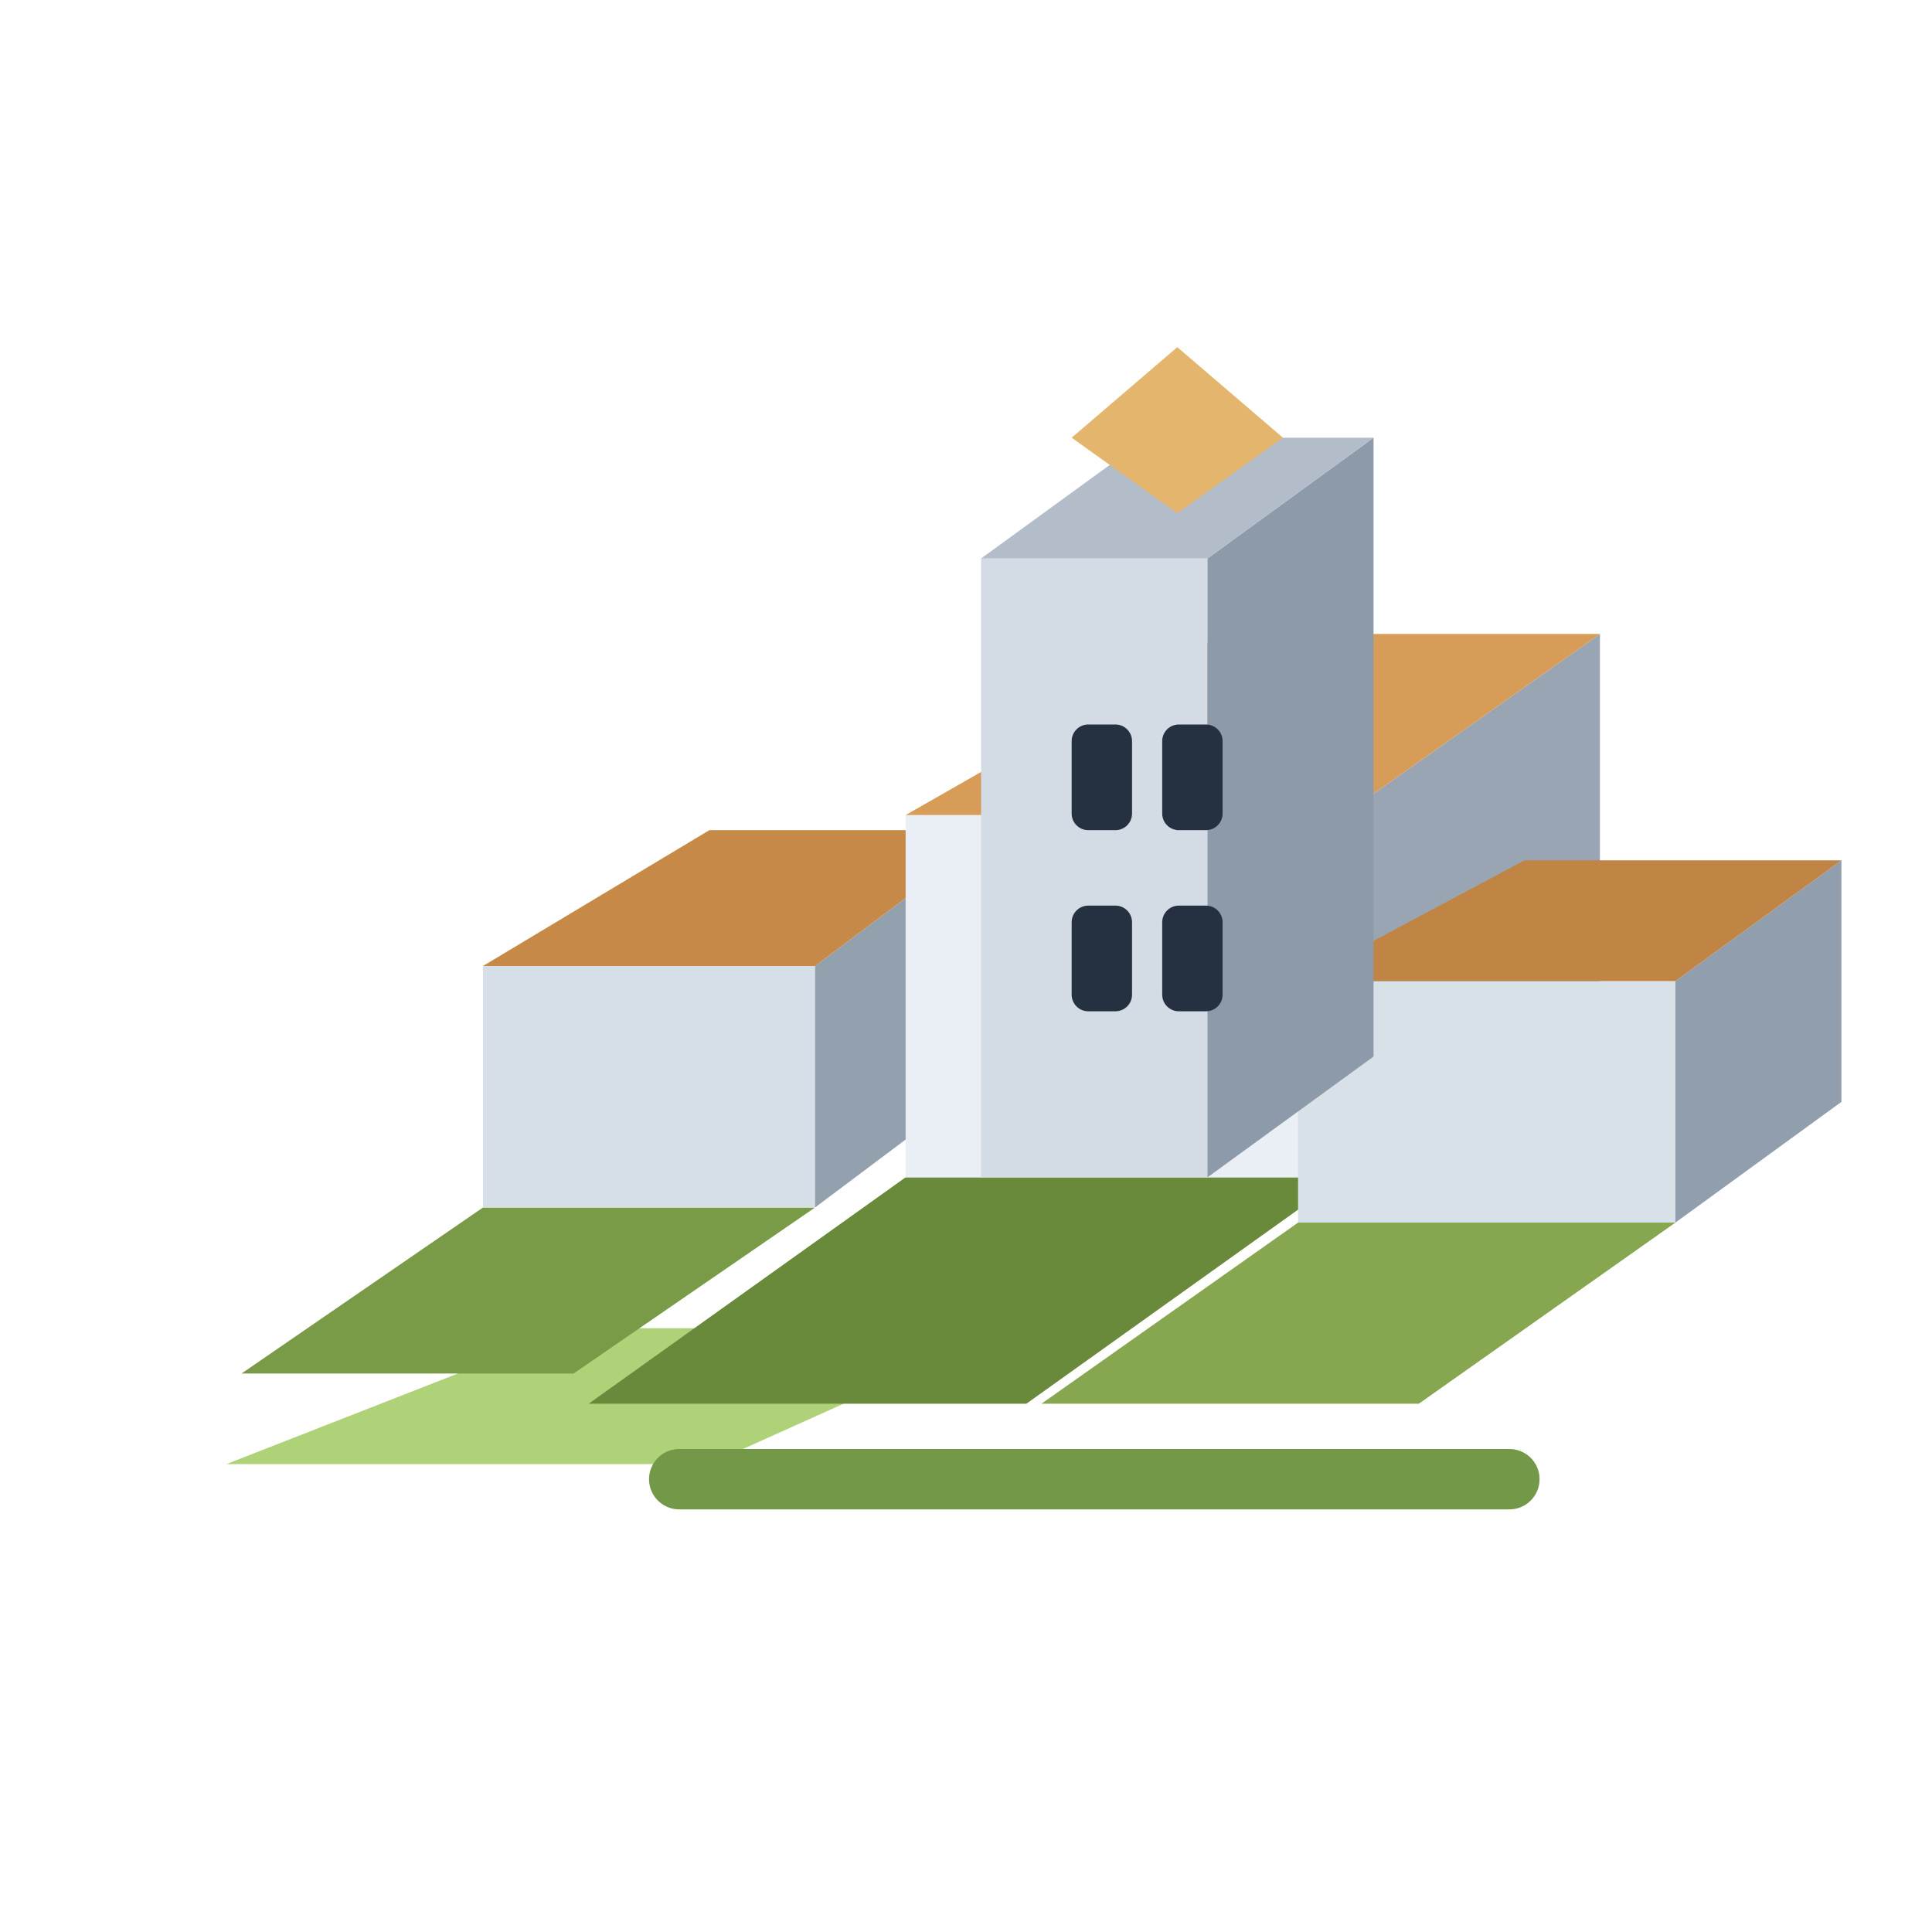
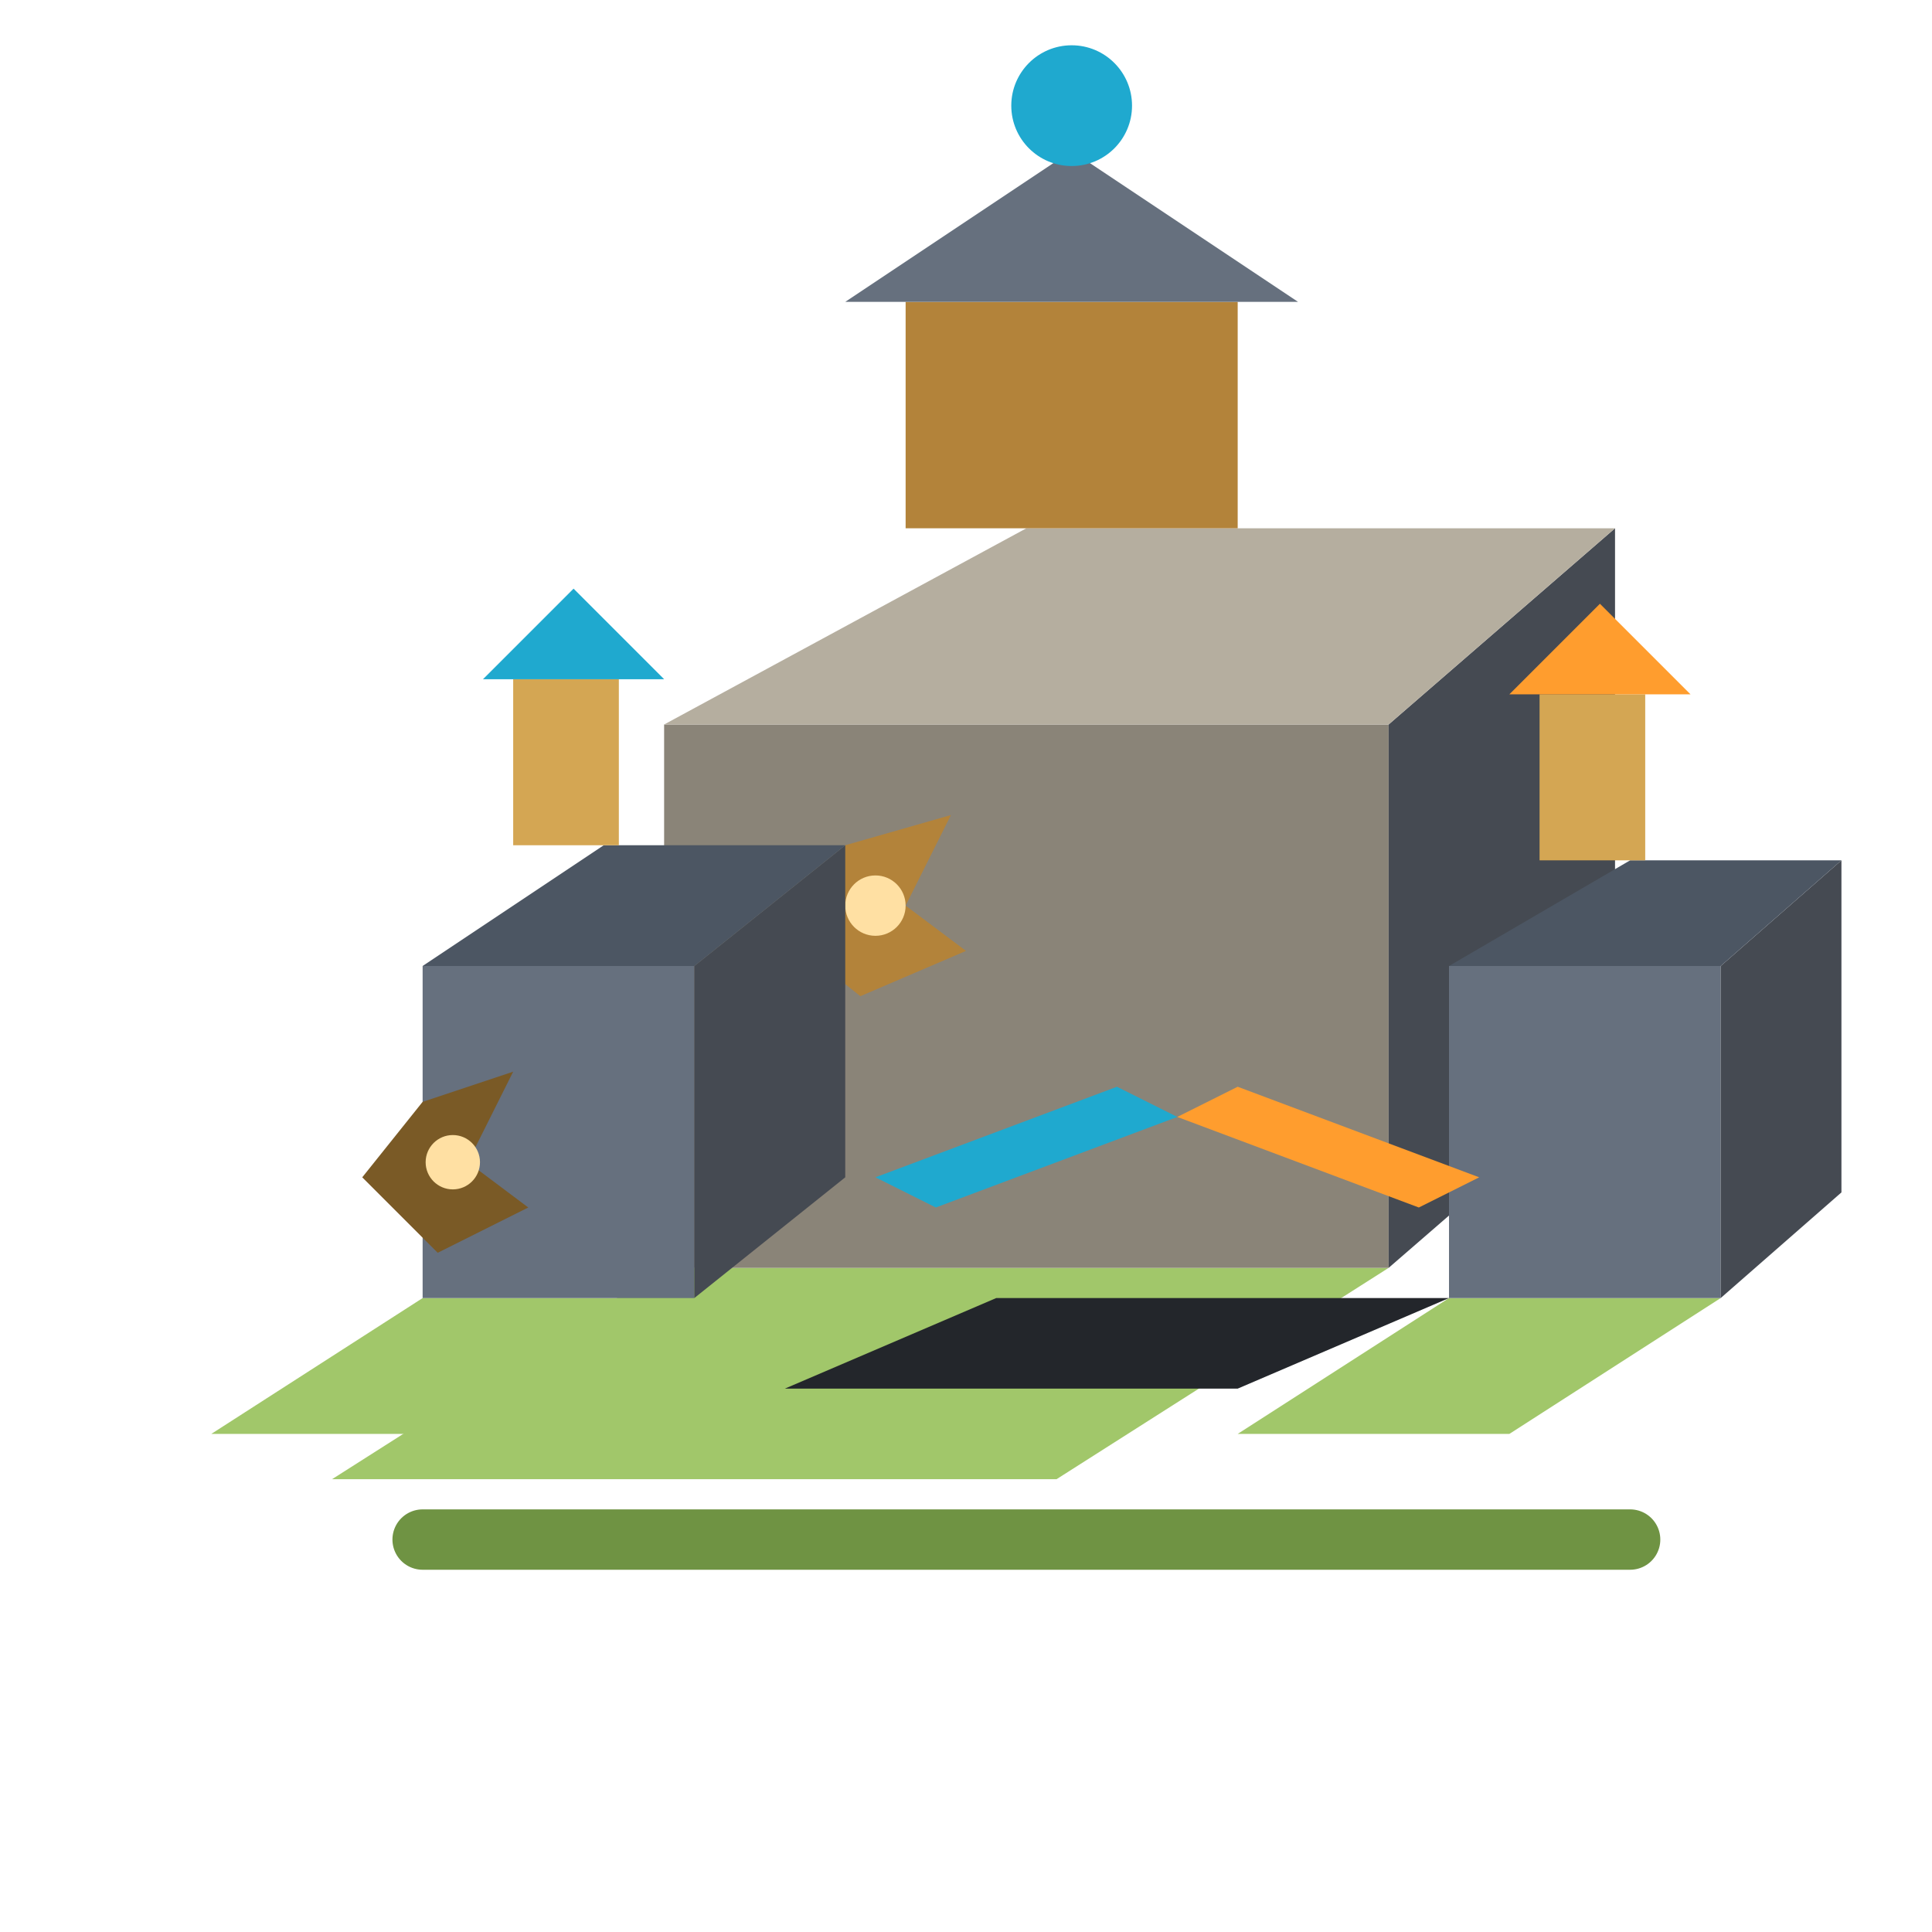
<svg xmlns="http://www.w3.org/2000/svg" width="128" height="128" viewBox="0 0 128 128" fill="none">
  <g>
-     <path d="M15 97L38 88L67 88L47 97H15Z" fill="#AFD278" />
-     <path d="M16 91L32 80L54 80L38 91H16Z" fill="#799A47" />
-     <path d="M32 80L32 64L54 64L54 80H32Z" fill="#D6DEE7" />
-     <path d="M54 80L66 71L66 55L54 64V80Z" fill="#93A0AE" />
-     <path d="M32 64L47 55L66 55L54 64H32Z" fill="#C68948" />
-     <path d="M39 93L60 78L89 78L68 93H39Z" fill="#69893B" />
-     <path d="M60 78L60 54L89 54L89 78H60Z" fill="#E9EFF4" />
-     <path d="M89 78L106 66L106 42L89 54V78Z" fill="#99A5B3" />
-     <path d="M60 54L81 42L106 42L89 54H60Z" fill="#D79C58" />
-     <path d="M69 93L86 81L111 81L94 93H69Z" fill="#86A650" />
-     <path d="M86 81L86 65L111 65L111 81H86Z" fill="#D9E1E8" />
-     <path d="M111 81L122 73L122 57L111 65V81Z" fill="#919EAD" />
-     <path d="M86 65L101 57L122 57L111 65H86Z" fill="#C08444" />
-     <path d="M65 78L65 37L80 37L80 78H65Z" fill="#D3DBE4" />
-     <path d="M80 78L91 70L91 29L80 37V78Z" fill="#8D9AA9" />
-     <path d="M65 37L76 29L91 29L80 37H65Z" fill="#B3BDCA" />
-     <rect x="71" y="48" width="4" height="7" rx="1.1" fill="#253141" />
-     <rect x="71" y="60" width="4" height="7" rx="1.1" fill="#253141" />
-     <rect x="77" y="48" width="4" height="7" rx="1.1" fill="#253141" />
-     <rect x="77" y="60" width="4" height="7" rx="1.1" fill="#253141" />
-     <path d="M71 29L78 23L85 29L78 34L71 29Z" fill="#E4B56C" />
-     <path d="M45 98L100 98" stroke="#739847" stroke-width="4" stroke-linecap="round" />
+     <path d="M22 98 L44 84 H92 L70 98 Z" fill="#A1C76A" />
+     <path d="M44 84 V48 H92 V84 Z" fill="#8A8478" />
+     <path d="M92 84 L107 71 V35 L92 48 Z" fill="#454A52" />
+     <path d="M44 48 L68 35 H107 L92 48 Z" fill="#B5AE9F" />
+     <path d="M60 35 V20 H82 V35 Z" fill="#B3833A" />
+     <path d="M56 20 L71 10 L86 20 Z" fill="#66707E" />
+     <circle cx="71" cy="7" r="4" fill="#1FA9CF" />
+     <path d="M52 62 L56 56 L63 54 L60 60 L64 63 L57 66 Z" fill="#B3833A" />
+     <circle cx="58" cy="60" r="2" fill="#FFE0A3" />
+     <path d="M14 95 L28 86 H46 L32 95 Z" fill="#A1C76A" />
+     <path d="M28 86 V64 H46 V86 Z" fill="#66707E" />
+     <path d="M46 86 L56 78 V56 L46 64 Z" fill="#454A52" />
+     <path d="M28 64 L40 56 H56 L46 64 Z" fill="#4C5663" />
+     <path d="M34 56 V45 H41 V56 Z" fill="#D4A653" />
+     <path d="M32 45 L38 39 L44 45 Z" fill="#1FA9CF" />
+     <path d="M82 95 L96 86 H114 L100 95 Z" fill="#A1C76A" />
+     <path d="M96 86 V64 H114 V86 Z" fill="#66707E" />
+     <path d="M114 86 L122 79 V57 L114 64 Z" fill="#454A52" />
+     <path d="M96 64 L108 57 H122 L114 64 Z" fill="#4C5663" />
+     <path d="M102 57 V46 H109 V57 Z" fill="#D4A653" />
+     <path d="M100 46 L106 40 L112 46 Z" fill="#FF9D2E" />
+     <path d="M52 92 L66 86 H96 L82 92 Z" fill="#23262B" />
+     <path d="M58 78 L74 72 L78 74 L62 80 Z" fill="#1FA9CF" />
+     <path d="M82 72 L98 78 L94 80 L78 74 Z" fill="#FF9D2E" />
+     <path d="M24 78 L28 73 L34 71 L31 77 L35 80 L29 83 Z" fill="#7A5A26" />
+     <circle cx="30" cy="77" r="1.8" fill="#FFE0A3" />
+     <path d="M28 102 H108" stroke="#6F9343" stroke-width="4" stroke-linecap="round" />
  </g>
</svg>
